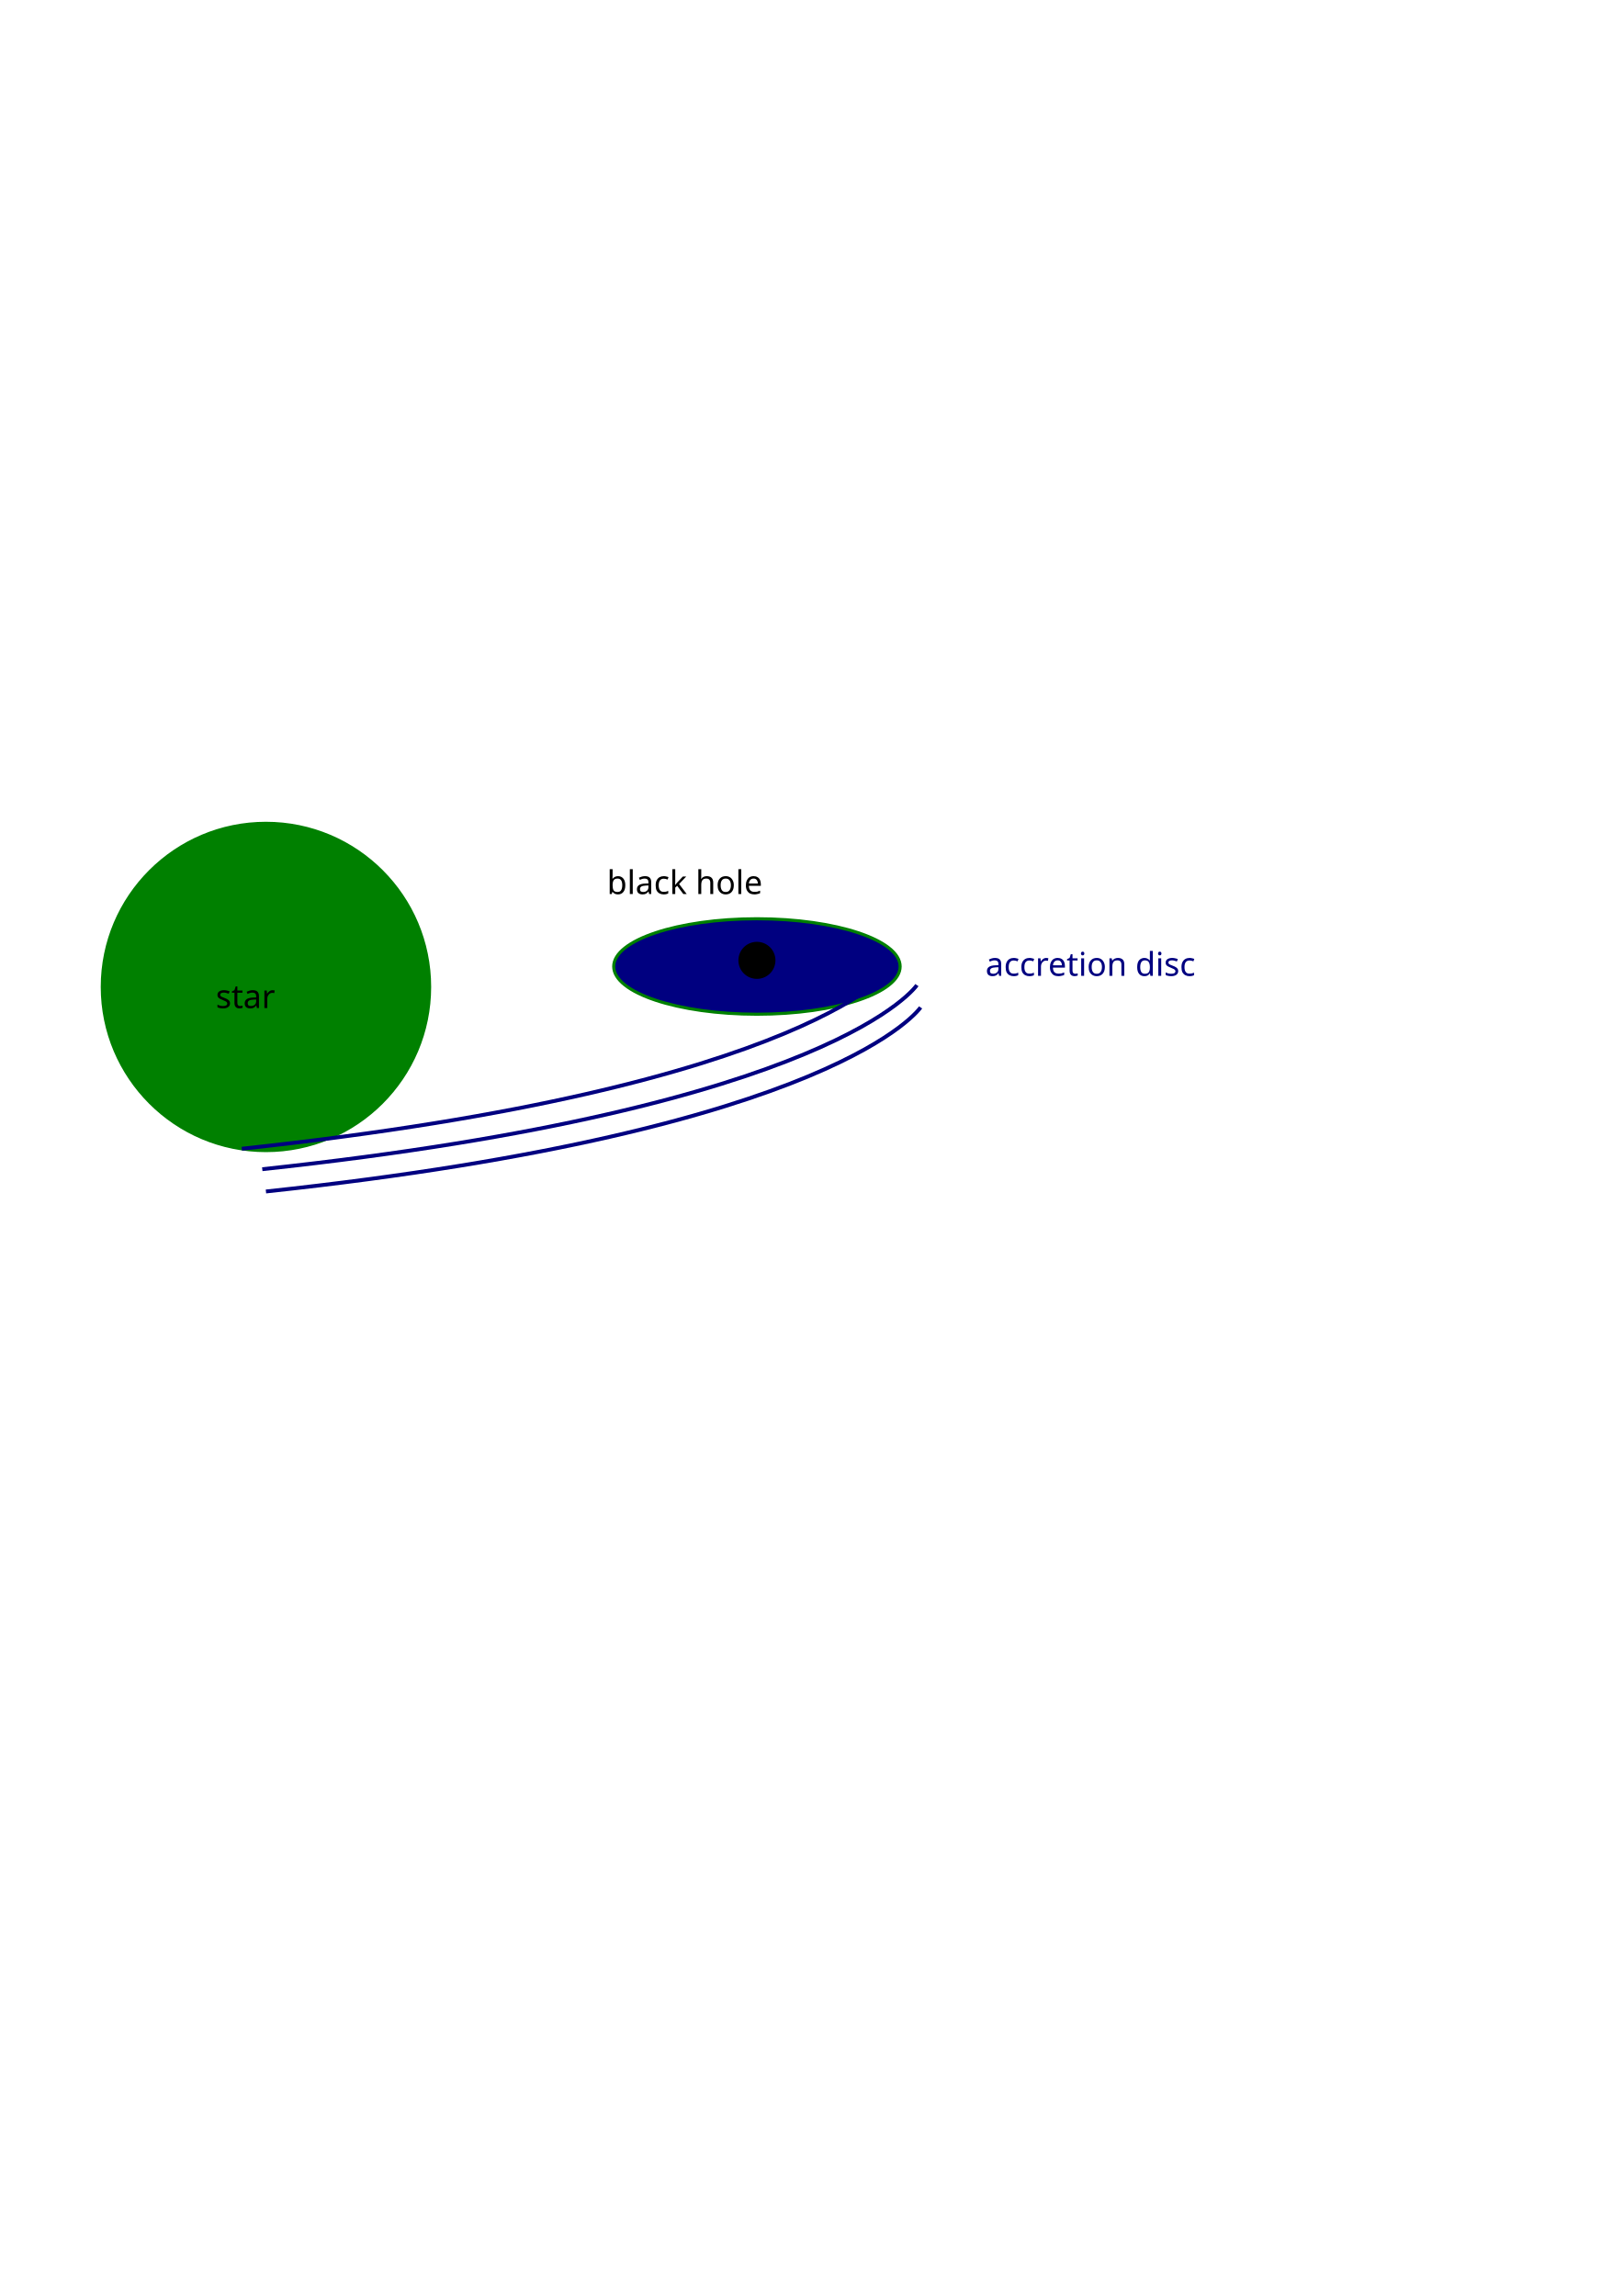
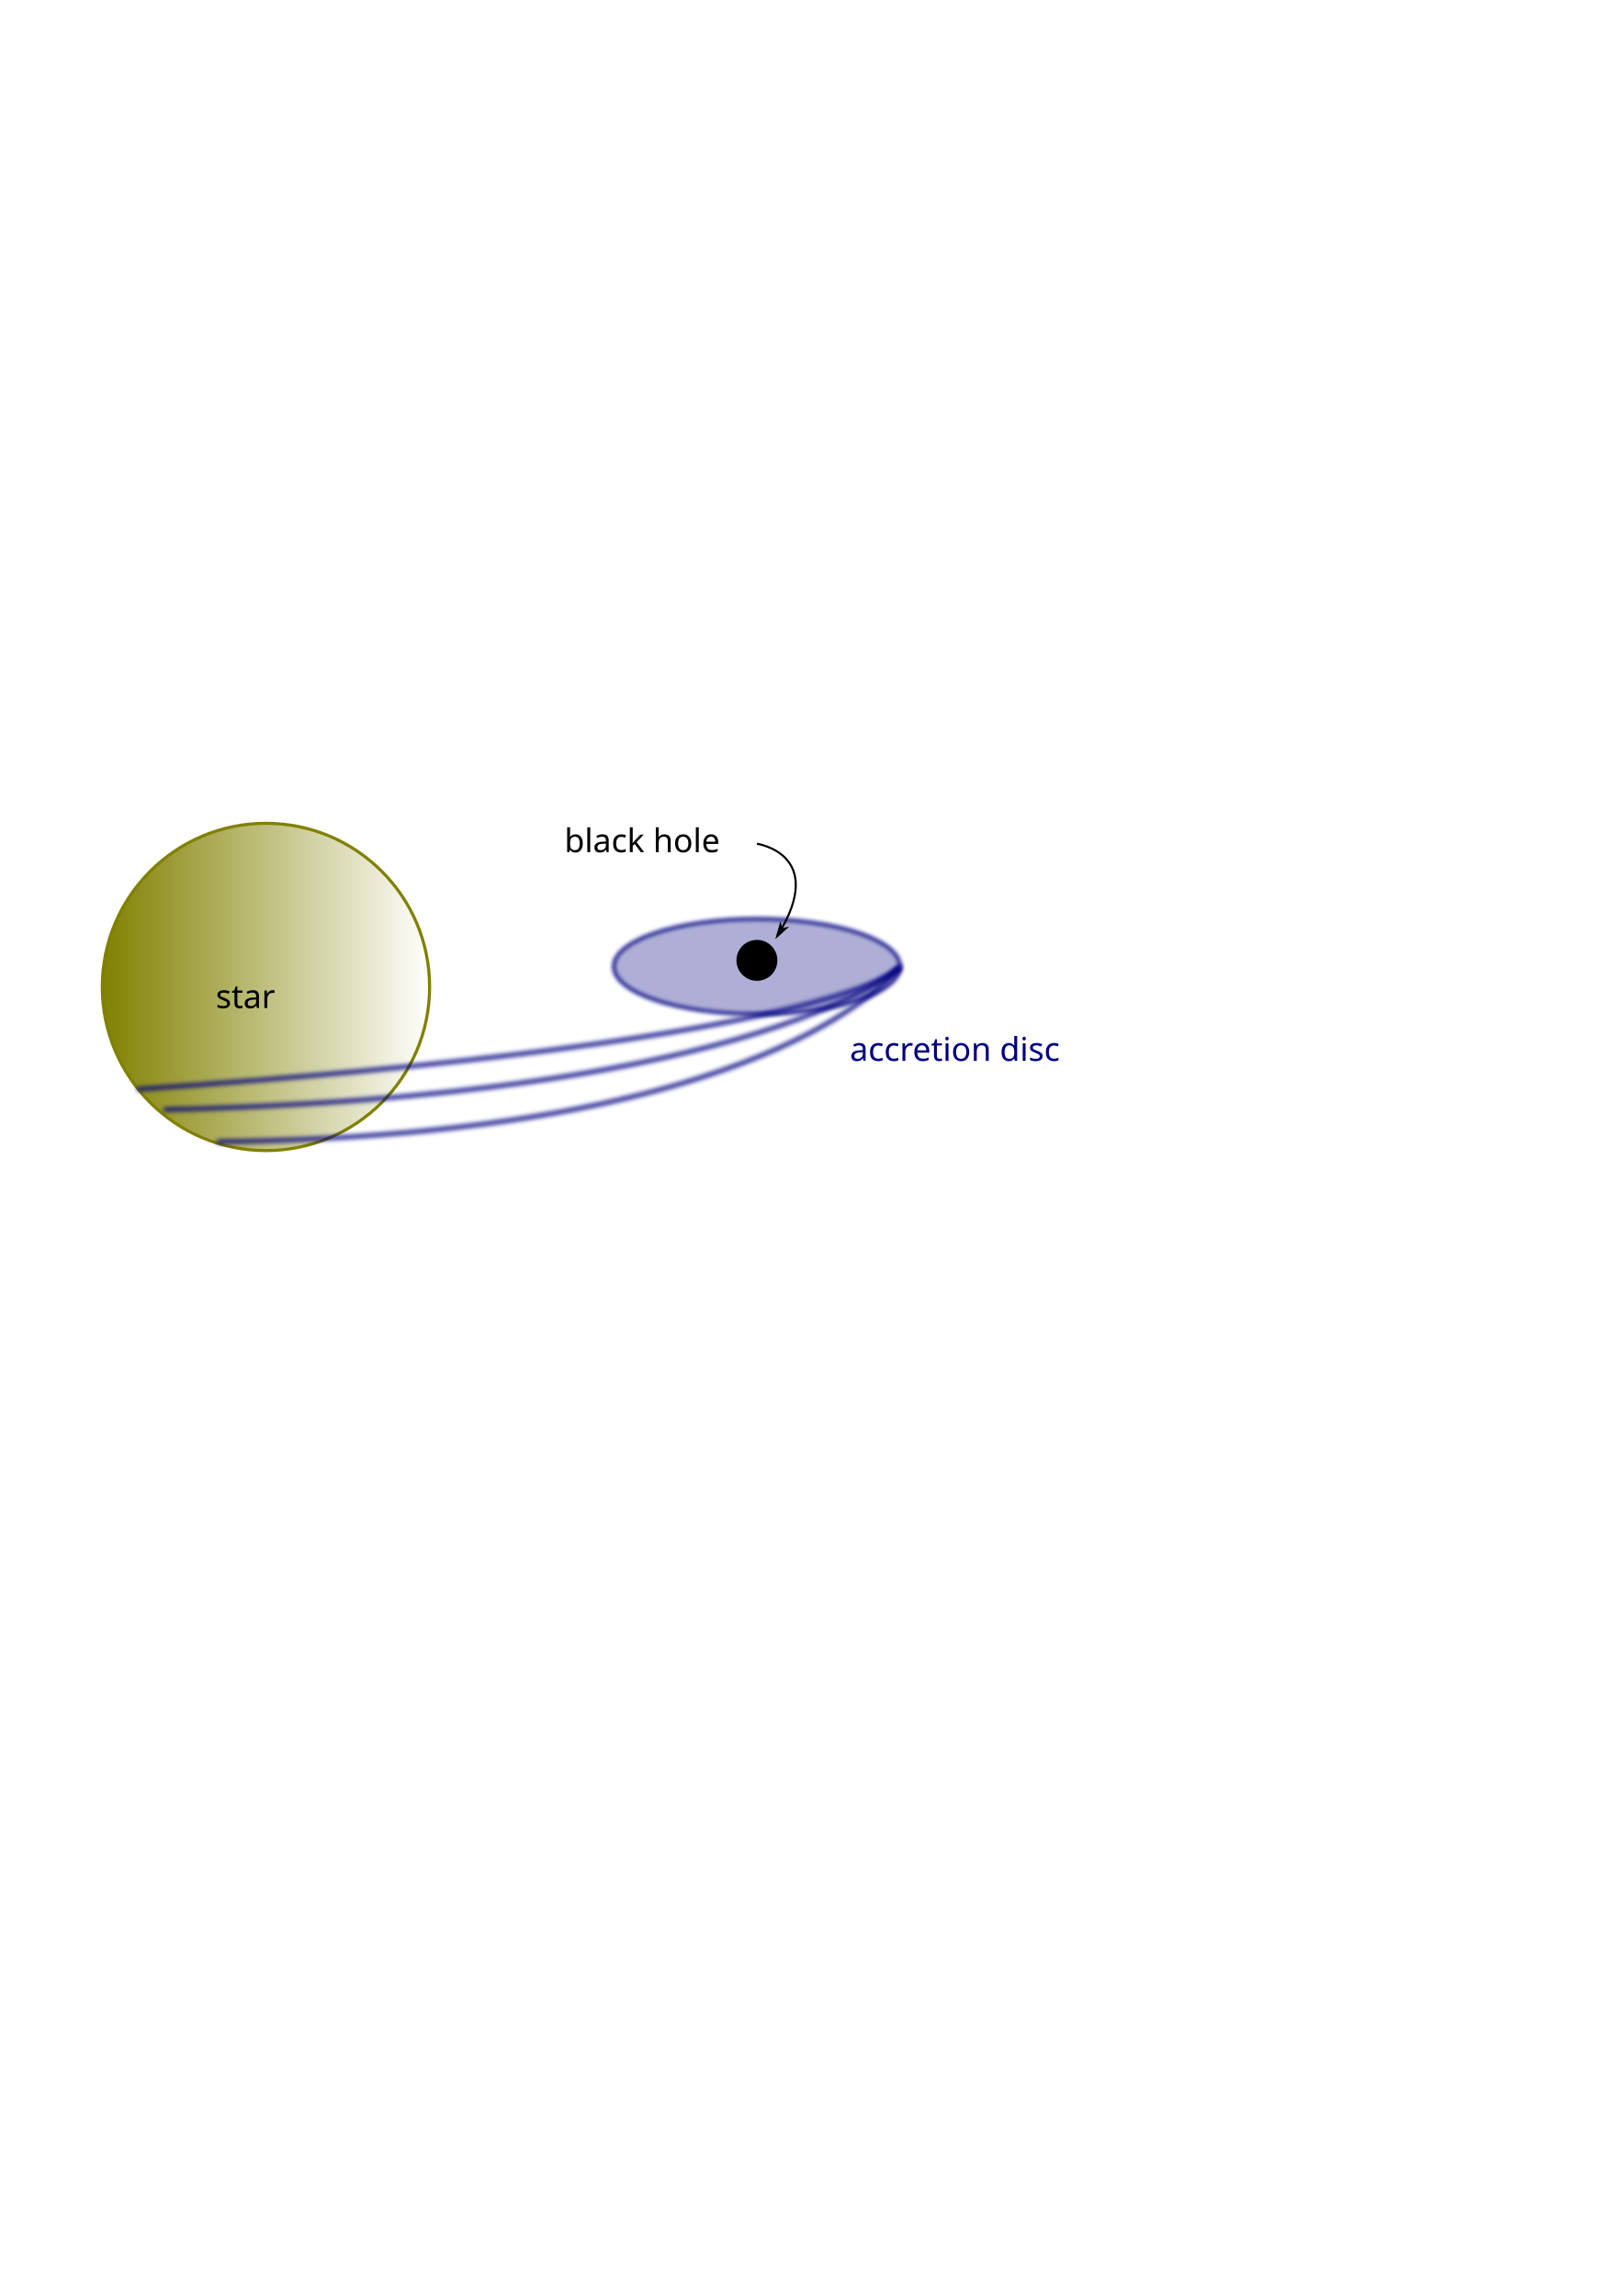
- <svg xmlns="http://www.w3.org/2000/svg" width="210mm" height="297mm" viewBox="0 0 210 297" version="1.1" id="svg8">
-   <defs id="defs2" />
+ <svg xmlns="http://www.w3.org/2000/svg" xmlns:xlink="http://www.w3.org/1999/xlink" width="210mm" height="297mm" viewBox="0 0 210 297" version="1.1" id="svg8">
+   <defs id="defs2">
+     <linearGradient id="linearGradient1311">
+       <stop style="stop-color:#808000;stop-opacity:1;" offset="0" id="stop1307" />
+       <stop style="stop-color:#808000;stop-opacity:0;" offset="1" id="stop1309" />
+     </linearGradient>
+     <marker orient="auto" refY="0.0" refX="0.0" id="Arrow1Mstart" style="overflow:visible">
+       <path id="path840" d="M 0.0,0.0 L 5.0,-5.0 L -12.5,0.0 L 5.0,5.0 L 0.0,0.0 z " style="fill-rule:evenodd;stroke:#000000;stroke-width:1pt;stroke-opacity:1;fill:#000000;fill-opacity:1" transform="scale(0.4) translate(10,0)" />
+     </marker>
+     <marker orient="auto" refY="0.0" refX="0.0" id="Arrow1Mend" style="overflow:visible;">
+       <path id="path843" d="M 0.0,0.0 L 5.0,-5.0 L -12.5,0.0 L 5.0,5.0 L 0.0,0.0 z " style="fill-rule:evenodd;stroke:#000000;stroke-width:1pt;stroke-opacity:1;fill:#000000;fill-opacity:1" transform="scale(0.4) rotate(180) translate(10,0)" />
+     </marker>
+     <linearGradient xlink:href="#linearGradient1311" id="linearGradient1317" x1="13.029" y1="127.667" x2="55.762" y2="127.667" gradientUnits="userSpaceOnUse" />
+     <filter style="color-interpolation-filters:sRGB" id="filter1831" x="-0.008" width="1.017" y="-0.033" height="1.065">
+       <feGaussianBlur stdDeviation="0.308" id="feGaussianBlur1833" />
+     </filter>
+     <filter style="color-interpolation-filters:sRGB" id="filter1835" x="-0.008" width="1.016" y="-0.04" height="1.08">
+       <feGaussianBlur stdDeviation="0.308" id="feGaussianBlur1837" />
+     </filter>
+     <filter style="color-interpolation-filters:sRGB" id="filter1839" x="-0.007" width="1.015" y="-0.047" height="1.093">
+       <feGaussianBlur stdDeviation="0.308" id="feGaussianBlur1841" />
+     </filter>
+     <filter style="color-interpolation-filters:sRGB" id="filter1867" x="-0.016" width="1.032" y="-0.048" height="1.096">
+       <feGaussianBlur stdDeviation="0.247" id="feGaussianBlur1869" />
+     </filter>
+   </defs>
  <g id="layer1">
-     <circle style="opacity:1;vector-effect:none;fill:#008000;fill-opacity:1;fill-rule:evenodd;stroke:#008000;stroke-width:0.4;stroke-linecap:square;stroke-linejoin:miter;stroke-miterlimit:4;stroke-dasharray:none;stroke-dashoffset:0;stroke-opacity:1;paint-order:fill markers stroke" id="path817" cx="34.396" cy="127.667" r="21.167" />
-     <ellipse style="opacity:1;vector-effect:none;fill:#000080;fill-opacity:1;fill-rule:evenodd;stroke:#008000;stroke-width:0.4;stroke-linecap:square;stroke-linejoin:miter;stroke-miterlimit:4;stroke-dasharray:none;stroke-dashoffset:0;stroke-opacity:1;paint-order:fill markers stroke" id="path819" cx="97.896" cy="125.021" rx="18.521" ry="6.174" />
-     <path style="fill:none;fill-rule:evenodd;stroke:#000080;stroke-width:0.5;stroke-linecap:butt;stroke-linejoin:miter;stroke-miterlimit:4;stroke-dasharray:none;stroke-opacity:1" d="m 33.921,151.242 c 74.083,-7.938 84.667,-23.812 84.667,-23.812" id="path821" />
-     <path style="fill:none;fill-rule:evenodd;stroke:#000080;stroke-width:0.5;stroke-linecap:butt;stroke-linejoin:miter;stroke-miterlimit:4;stroke-dasharray:none;stroke-opacity:1" d="M 34.396,154.125 C 108.479,146.188 119.062,130.312 119.062,130.312" id="path821-3" />
-     <path style="fill:none;fill-rule:evenodd;stroke:#000080;stroke-width:0.5;stroke-linecap:butt;stroke-linejoin:miter;stroke-miterlimit:4;stroke-dasharray:none;stroke-opacity:1" d="m 31.275,148.596 c 74.083,-7.938 84.667,-23.812 84.667,-23.812" id="path821-6" />
-     <circle style="opacity:1;vector-effect:none;fill:#000000;fill-opacity:1;fill-rule:evenodd;stroke:#000080;stroke-width:0.5;stroke-linecap:square;stroke-linejoin:miter;stroke-miterlimit:4;stroke-dasharray:none;stroke-dashoffset:0;stroke-opacity:1;paint-order:fill markers stroke" id="path844" cx="97.896" cy="124.227" r="2.646" />
+     <circle style="opacity:1;vector-effect:none;fill:url(#linearGradient1317);fill-opacity:1;fill-rule:evenodd;stroke:#808000;stroke-width:0.4;stroke-linecap:square;stroke-linejoin:miter;stroke-miterlimit:4;stroke-dasharray:none;stroke-dashoffset:0;stroke-opacity:1;paint-order:fill markers stroke;" id="path817" cx="34.396" cy="127.667" r="21.167" />
+     <ellipse style="opacity:1;vector-effect:none;fill:#000080;fill-opacity:0.319;fill-rule:evenodd;stroke:#000080;stroke-width:0.4;stroke-linecap:square;stroke-linejoin:miter;stroke-miterlimit:4;stroke-dasharray:none;stroke-dashoffset:0;stroke-opacity:1;paint-order:fill markers stroke;filter:url(#filter1867)" id="path819" cx="97.896" cy="125.021" rx="18.521" ry="6.174" />
+     <path style="fill:none;fill-rule:evenodd;stroke:#000080;stroke-width:0.5;stroke-linecap:butt;stroke-linejoin:miter;stroke-miterlimit:4;stroke-dasharray:none;stroke-opacity:1;filter:url(#filter1839)" d="m 17.727,140.896 c 91.092,-6.262 99.202,-15.825 98.69,-15.875" id="path821" />
+     <path style="fill:none;fill-rule:evenodd;stroke:#000080;stroke-width:0.5;stroke-linecap:butt;stroke-linejoin:miter;stroke-miterlimit:4;stroke-dasharray:none;stroke-opacity:1;filter:url(#filter1835)" d="m 21.167,143.542 c 78.086,-1.855 95.258,-18.508 95.25,-18.521" id="path821-3" />
+     <path style="fill:none;fill-rule:evenodd;stroke:#000080;stroke-width:0.5;stroke-linecap:butt;stroke-linejoin:miter;stroke-miterlimit:4;stroke-dasharray:none;stroke-opacity:1;filter:url(#filter1831)" d="m 28.059,147.687 c 73.405,-0.824 88.264,-22.787 88.358,-22.666" id="path821-6" />
+     <circle style="opacity:1;vector-effect:none;fill:#000000;fill-opacity:1;fill-rule:evenodd;stroke:none;stroke-width:0.5;stroke-linecap:square;stroke-linejoin:miter;stroke-miterlimit:4;stroke-dasharray:none;stroke-dashoffset:0;stroke-opacity:1;paint-order:fill markers stroke" id="path844" cx="97.896" cy="124.227" r="2.646" />
    <text xml:space="preserve" style="font-style:normal;font-weight:normal;font-size:4.233px;line-height:6.615px;font-family:sans-serif;text-align:center;letter-spacing:0px;word-spacing:0px;text-anchor:middle;fill:#000000;fill-opacity:1;stroke:none;stroke-width:0.265px;stroke-linecap:butt;stroke-linejoin:miter;stroke-opacity:1" x="34.498" y="130.399" id="text848">
      <tspan id="tspan846" x="34.498" y="130.399" style="stroke-width:0.265px">star</tspan>
    </text>
-     <text xml:space="preserve" style="font-style:normal;font-weight:normal;font-size:4.233px;line-height:6.615px;font-family:sans-serif;text-align:center;letter-spacing:0px;word-spacing:0px;text-anchor:middle;fill:#000000;fill-opacity:1;stroke:none;stroke-width:0.265px;stroke-linecap:butt;stroke-linejoin:miter;stroke-opacity:1" x="91.31" y="115.649" id="text852">
-       <tspan id="tspan850" x="91.31" y="115.649" style="stroke-width:0.265px">black hole</tspan>
+     <text xml:space="preserve" style="font-style:normal;font-weight:normal;font-size:4.233px;line-height:6.615px;font-family:sans-serif;text-align:center;letter-spacing:0px;word-spacing:0px;text-anchor:middle;fill:#000000;fill-opacity:1;stroke:none;stroke-width:0.265px;stroke-linecap:butt;stroke-linejoin:miter;stroke-opacity:1" x="85.809" y="110.232" id="text852">
+       <tspan id="tspan850" x="85.809" y="110.232" style="stroke-width:0.265px">black hole</tspan>
    </text>
-     <text xml:space="preserve" style="font-style:normal;font-weight:normal;font-size:4.233px;line-height:6.615px;font-family:sans-serif;text-align:center;letter-spacing:0px;word-spacing:0px;text-anchor:middle;fill:#000080;fill-opacity:1;stroke:none;stroke-width:0.265px;stroke-linecap:butt;stroke-linejoin:miter;stroke-opacity:1" x="143.782" y="126.228" id="text856">
-       <tspan id="tspan854" x="143.782" y="126.228" style="fill:#000080;stroke-width:0.265px">accretion disc</tspan>
+     <text xml:space="preserve" style="font-style:normal;font-weight:normal;font-size:4.233px;line-height:6.615px;font-family:sans-serif;text-align:center;letter-spacing:0px;word-spacing:0px;text-anchor:middle;fill:#000080;fill-opacity:1;stroke:none;stroke-width:0.265px;stroke-linecap:butt;stroke-linejoin:miter;stroke-opacity:1" x="126.242" y="137.23" id="text856">
+       <tspan id="tspan854" x="126.242" y="137.23" style="fill:#000080;stroke-width:0.265px">accretion disc</tspan>
    </text>
+     <path style="fill:none;fill-rule:evenodd;stroke:#000000;stroke-width:0.265;stroke-linecap:butt;stroke-linejoin:miter;stroke-miterlimit:4;stroke-dasharray:none;stroke-opacity:1;marker-start:url(#Arrow1Mstart)" d="m 100.542,121.052 c 6.615,-10.583 -2.646,-11.906 -2.646,-11.906" id="path832" />
  </g>
</svg>
